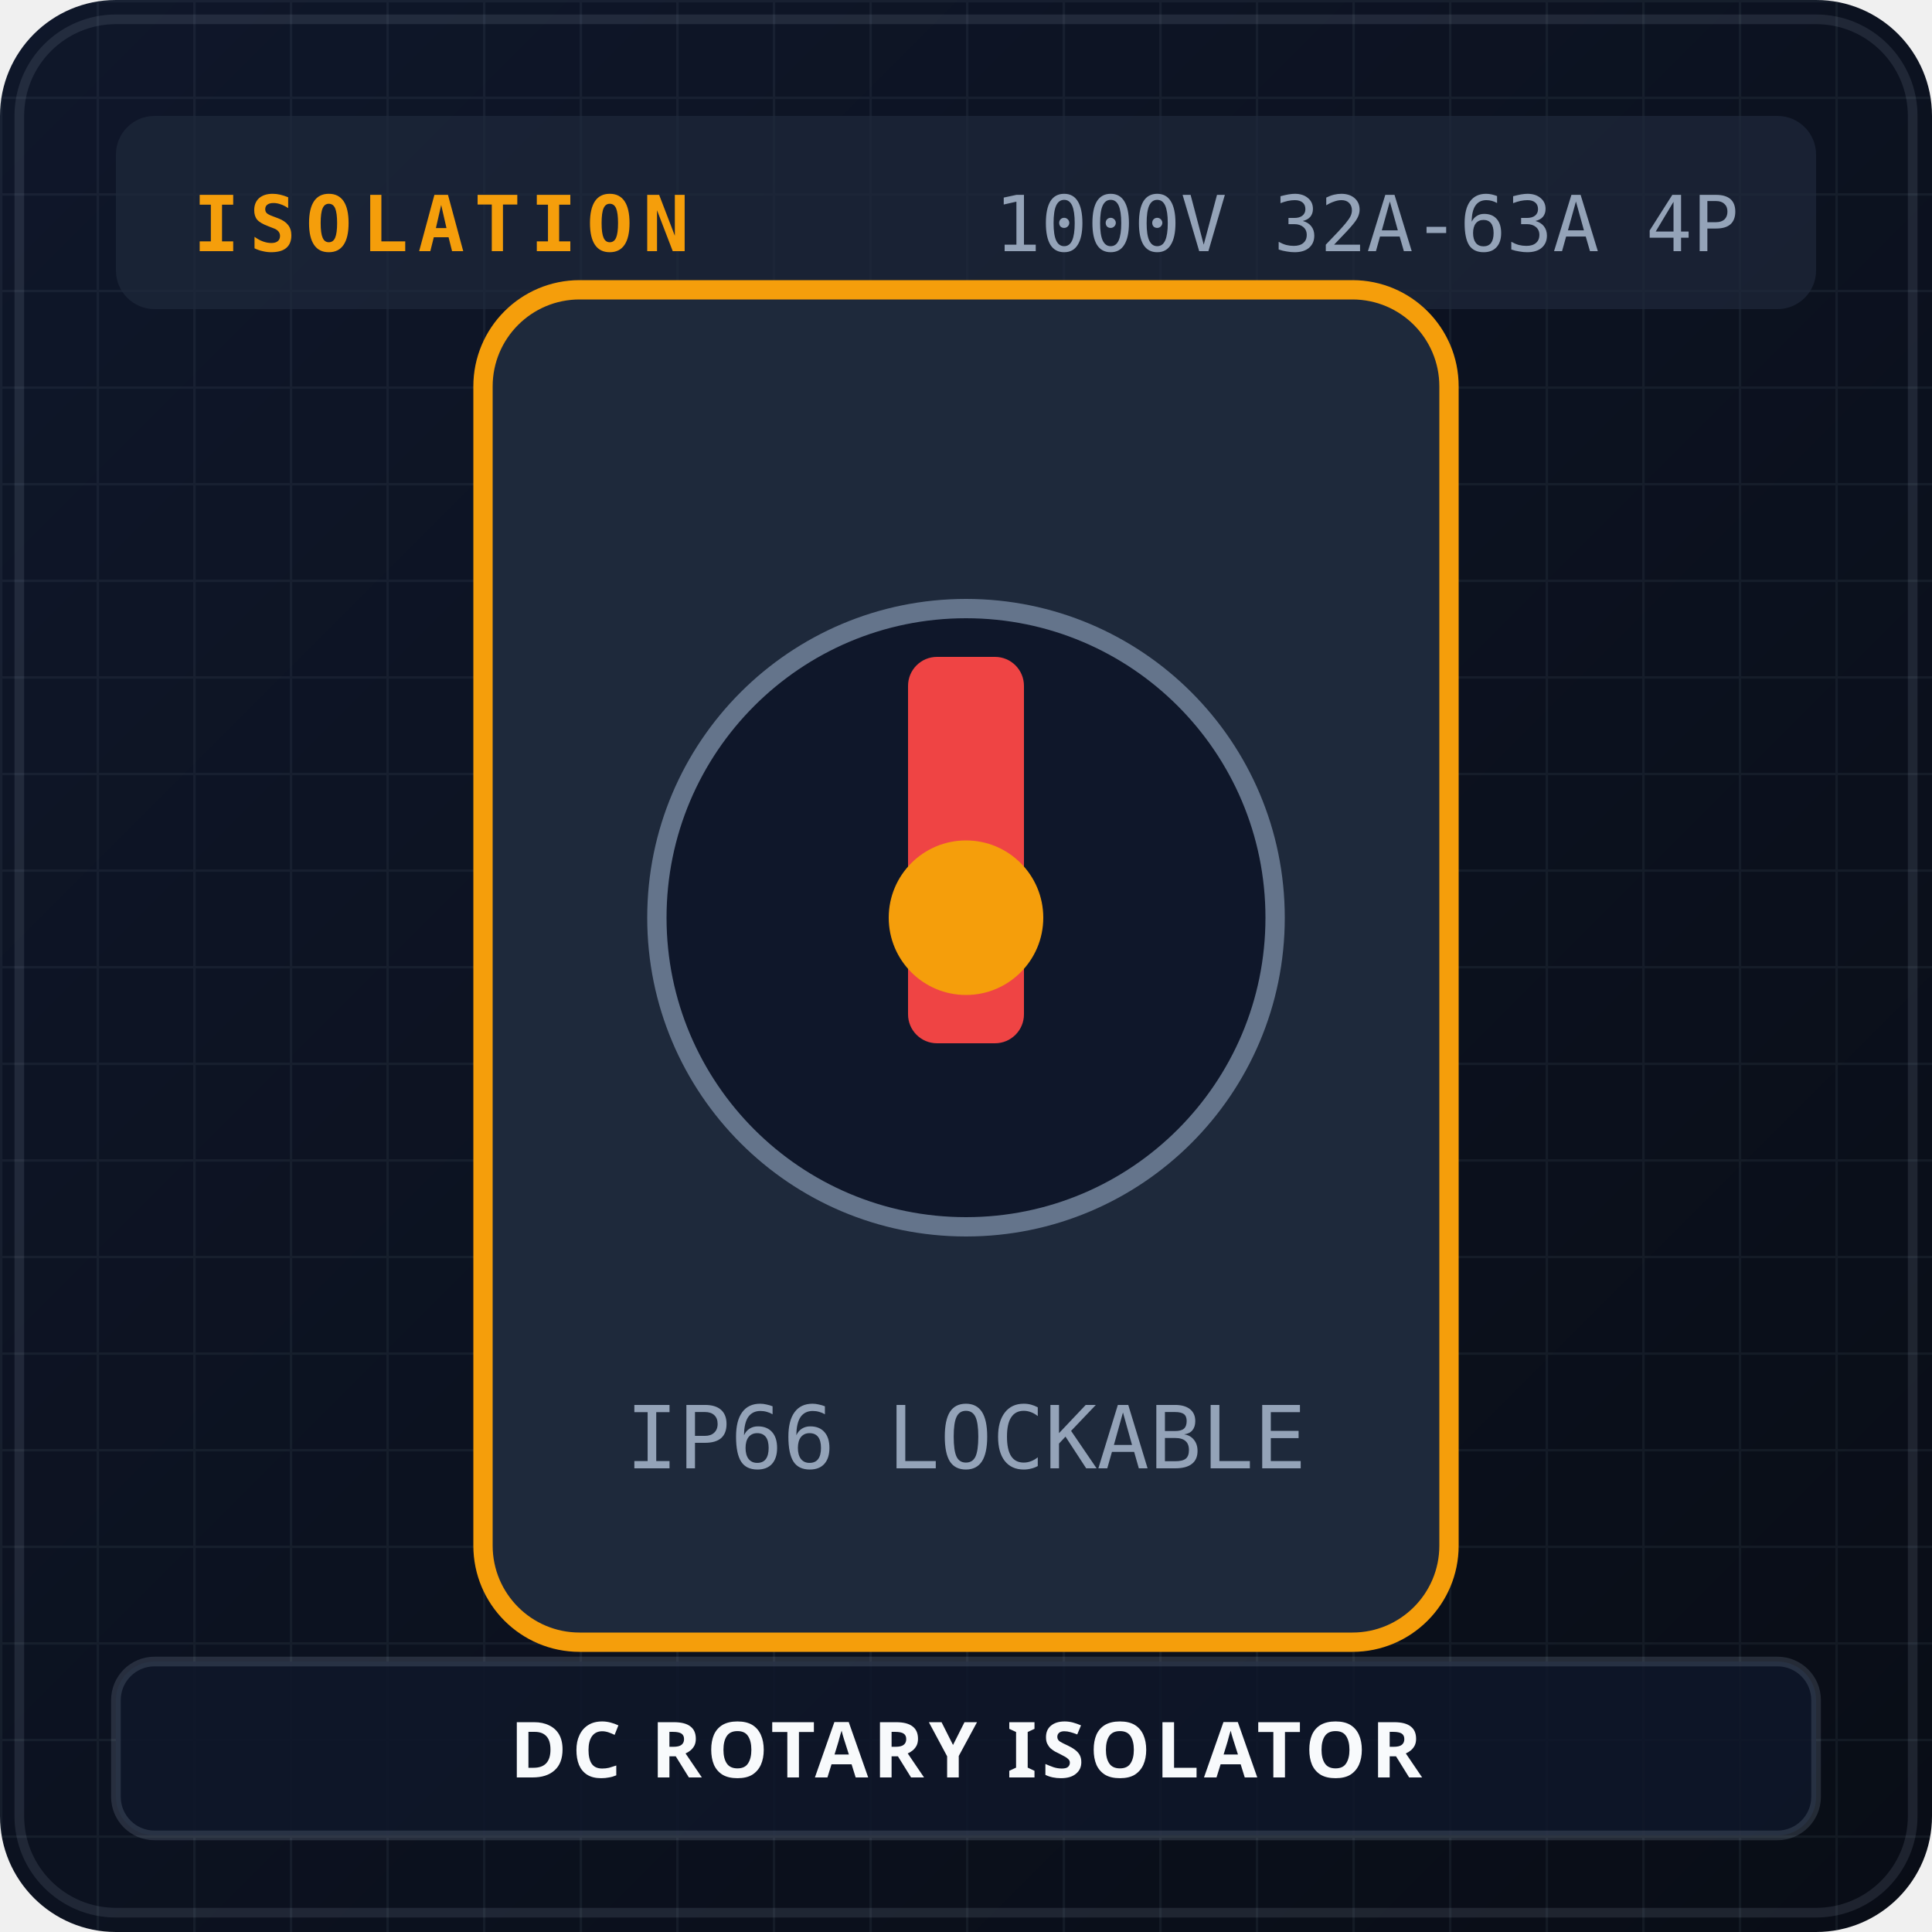
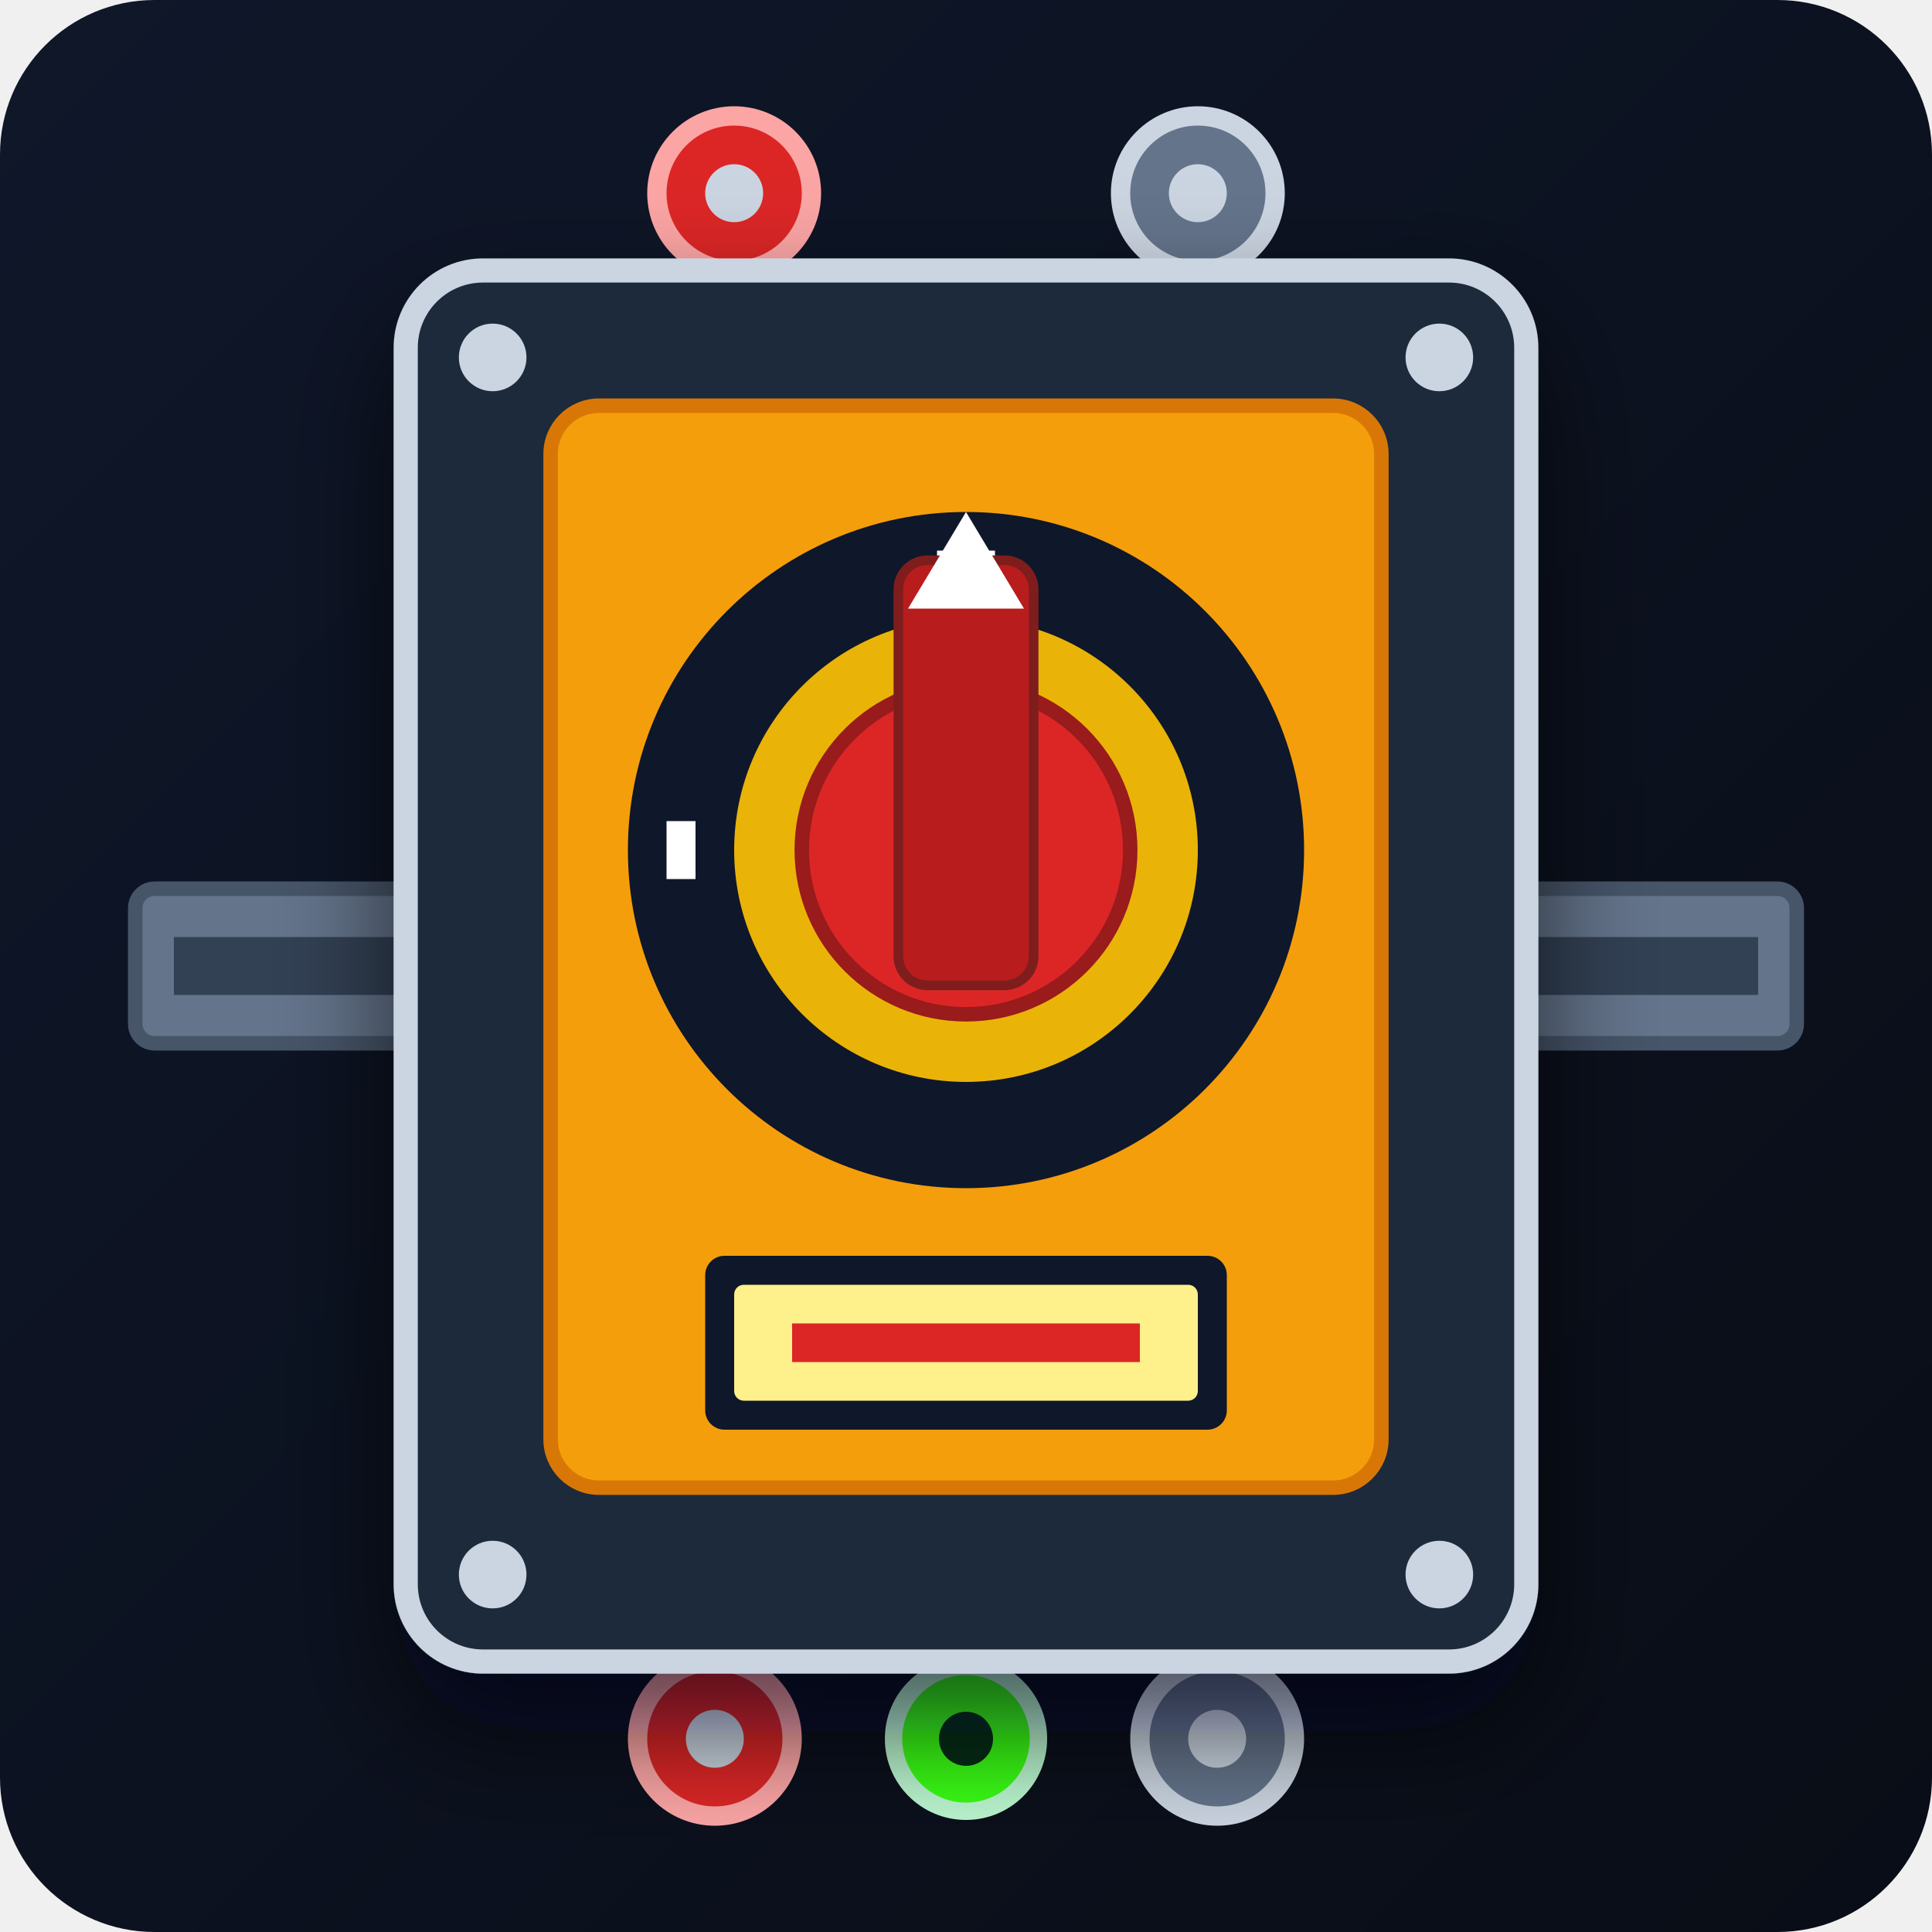
<svg xmlns="http://www.w3.org/2000/svg" viewBox="0 0 200 200" width="200" height="200">
  <defs>
-     <linearGradient id="bgGrad" x1="0%" y1="0%" x2="100%" y2="100%">
+     <linearGradient id="bg" x1="0%" y1="0%" x2="100%" y2="100%">
      <stop offset="0%" stop-color="#0F172A" />
      <stop offset="100%" stop-color="#090D16" />
    </linearGradient>
-     <pattern id="grid" width="10" height="10" patternUnits="userSpaceOnUse">
-       <path d="M 10 0 L 0 0 0 10" fill="none" stroke="rgba(148, 163, 184, 0.08)" stroke-width="0.5" />
-     </pattern>
+     <filter id="shadow" x="-15%" y="-15%" width="130%" height="130%">
+       <feDropShadow dx="0" dy="6" stdDeviation="6" flood-color="#020617" flood-opacity="0.65" />
+     </filter>
  </defs>
-   <rect width="200" height="200" rx="12" fill="url(#bgGrad)" />
-   <rect width="200" height="200" rx="12" fill="url(#grid)" />
-   <rect x="2" y="2" width="196" height="196" rx="10" fill="none" stroke="rgba(148, 163, 184, 0.15)" stroke-width="1" />
-   <rect x="12" y="12" width="176" height="20" rx="4" fill="rgba(30, 41, 59, 0.7)" />
-   <text x="20" y="26" fill="#F59E0B" font-size="8" font-weight="700" font-family="monospace" letter-spacing="1">ISOLATION</text>
-   <text x="180" y="26" text-anchor="end" fill="#94A3B8" font-size="8" font-family="monospace">1000V 32A-63A 4P</text>
-   <g transform="translate(0, 0)">
-     <rect x="50" y="30" width="100" height="140" rx="10" fill="#1E293B" stroke="#F59E0B" stroke-width="2" />
-     <circle cx="100" cy="95" r="32" fill="#0F172A" stroke="#64748B" stroke-width="2" />
-     <rect x="94" y="68" width="12" height="40" rx="3" fill="#EF4444" />
-     <circle cx="100" cy="95" r="8" fill="#F59E0B" />
-     <text x="100" y="152" text-anchor="middle" fill="#94A3B8" font-size="9" font-family="monospace">IP66 LOCKABLE</text>
+   <rect width="200" height="200" rx="16" fill="url(#bg)" />
+   <rect x="14" y="92" width="172" height="16" rx="2" fill="#64748B" stroke="#475569" stroke-width="1.5" />
+   <rect x="18" y="97" width="164" height="6" fill="#334155" />
+   <g>
+     <circle cx="76" cy="20" r="8" fill="#DC2626" stroke="#FCA5A5" stroke-width="2" />
+     <circle cx="76" cy="20" r="3" fill="#CBD5E1" />
+     <circle cx="124" cy="20" r="8" fill="#64748B" stroke="#CBD5E1" stroke-width="2" />
+     <circle cx="124" cy="20" r="3" fill="#CBD5E1" />
  </g>
-   <rect x="12" y="172" width="176" height="18" rx="4" fill="rgba(15, 23, 42, 0.85)" stroke="rgba(148, 163, 184, 0.2)" stroke-width="1" />
-   <text x="100" y="184" text-anchor="middle" fill="#F8FAFC" font-size="8" font-weight="600" font-family="system-ui, sans-serif" letter-spacing="0.5">DC ROTARY ISOLATOR</text>
+   <g>
+     <circle cx="74" cy="180" r="8" fill="#DC2626" stroke="#FCA5A5" stroke-width="2" />
+     <circle cx="74" cy="180" r="3" fill="#CBD5E1" />
+     <circle cx="100" cy="180" r="7.5" fill="#39FF14" stroke="#BBF7D0" stroke-width="1.8" />
+     <circle cx="100" cy="180" r="2.8" fill="#052E16" />
+     <circle cx="126" cy="180" r="8" fill="#64748B" stroke="#CBD5E1" stroke-width="2" />
+     <circle cx="126" cy="180" r="3" fill="#CBD5E1" />
+   </g>
+   <rect x="42" y="28" width="116" height="144" rx="8" fill="#1E293B" stroke="#CBD5E1" stroke-width="2.5" filter="url(#shadow)" />
+   <circle cx="51" cy="37" r="3.5" fill="#CBD5E1" />
+   <circle cx="149" cy="37" r="3.5" fill="#CBD5E1" />
+   <circle cx="51" cy="163" r="3.5" fill="#CBD5E1" />
+   <circle cx="149" cy="163" r="3.5" fill="#CBD5E1" />
+   <rect x="57" y="42" width="86" height="112" rx="5" fill="#F59E0B" stroke="#D97706" stroke-width="1.5" />
+   <circle cx="100" cy="88" r="35" fill="#0F172A" />
+   <rect x="97" y="57" width="6" height="3" fill="#FFFFFF" />
+   <rect x="69" y="85" width="3" height="6" fill="#FFFFFF" />
+   <circle cx="100" cy="88" r="24" fill="#EAB308" />
+   <circle cx="100" cy="88" r="17" fill="#DC2626" stroke="#991B1B" stroke-width="1.5" />
+   <rect x="93" y="58" width="14" height="44" rx="3" fill="#B91C1C" stroke="#7F1D1D" stroke-width="1" />
+   <polygon points="100,53 94,63 106,63" fill="#FFFFFF" />
+   <rect x="73" y="130" width="54" height="18" rx="2" fill="#0F172A" />
+   <rect x="76" y="133" width="48" height="12" rx="1" fill="#FEF08A" />
+   <rect x="82" y="137" width="36" height="4" fill="#DC2626" />
</svg>
